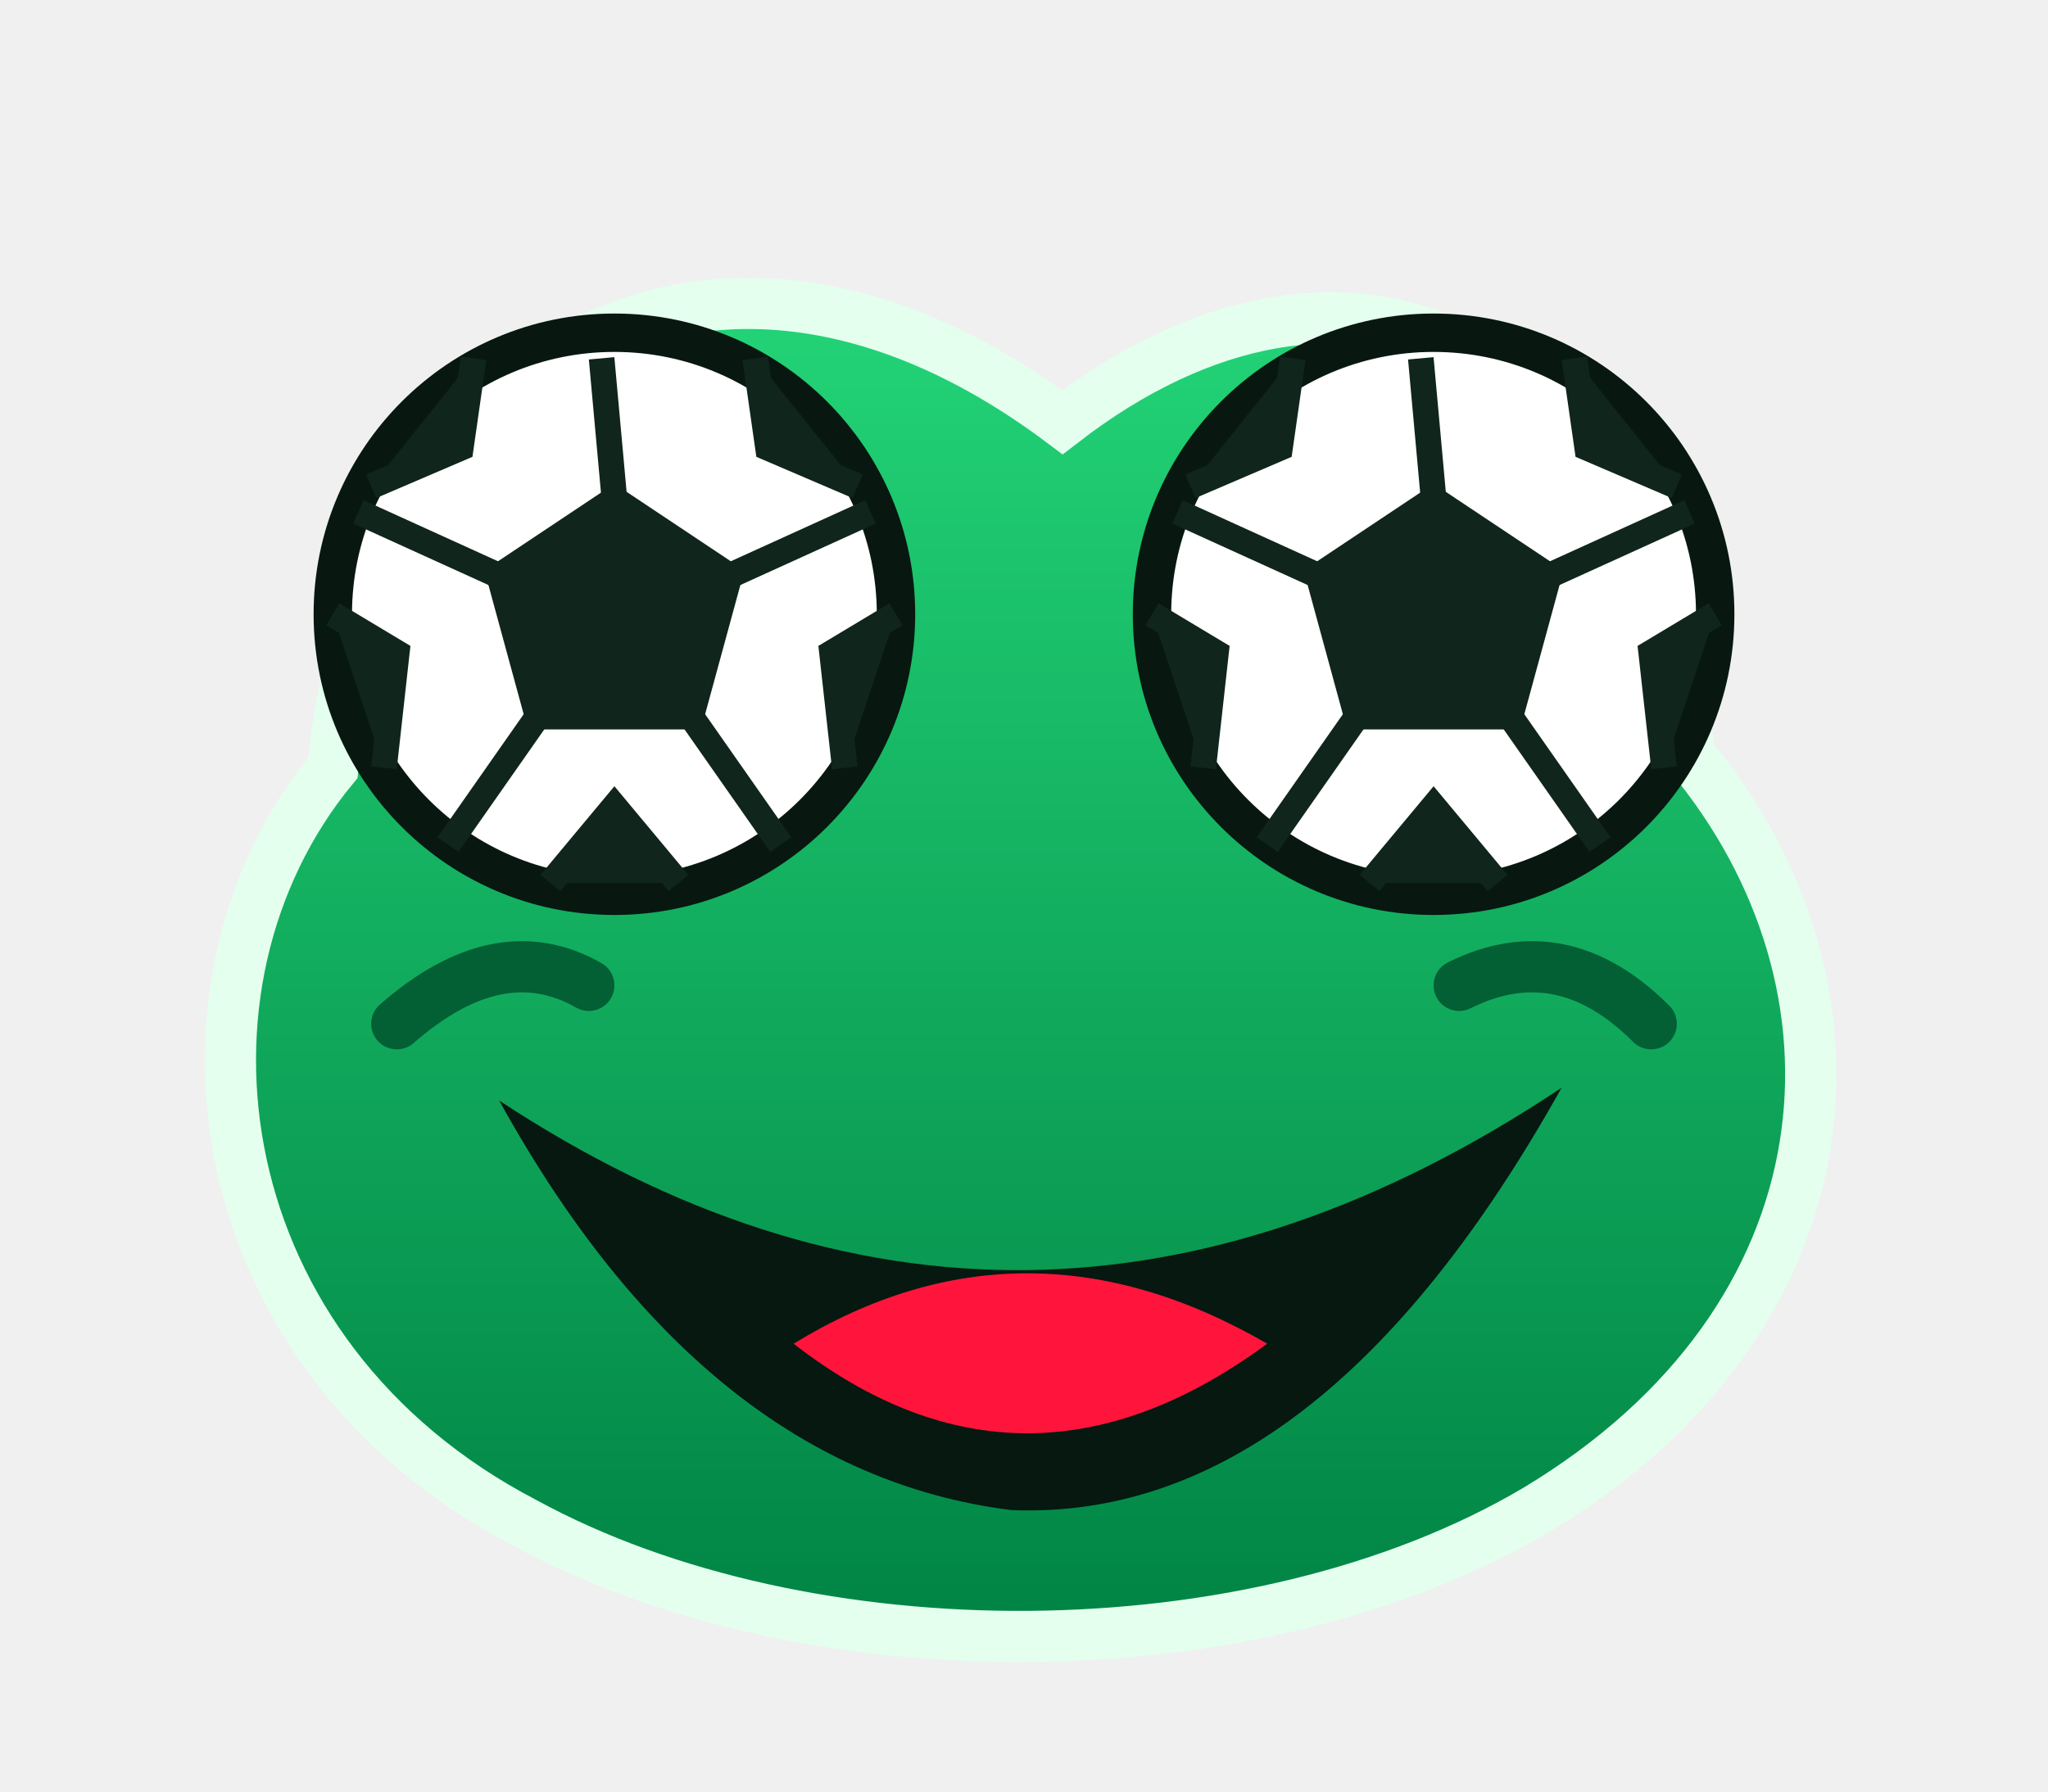
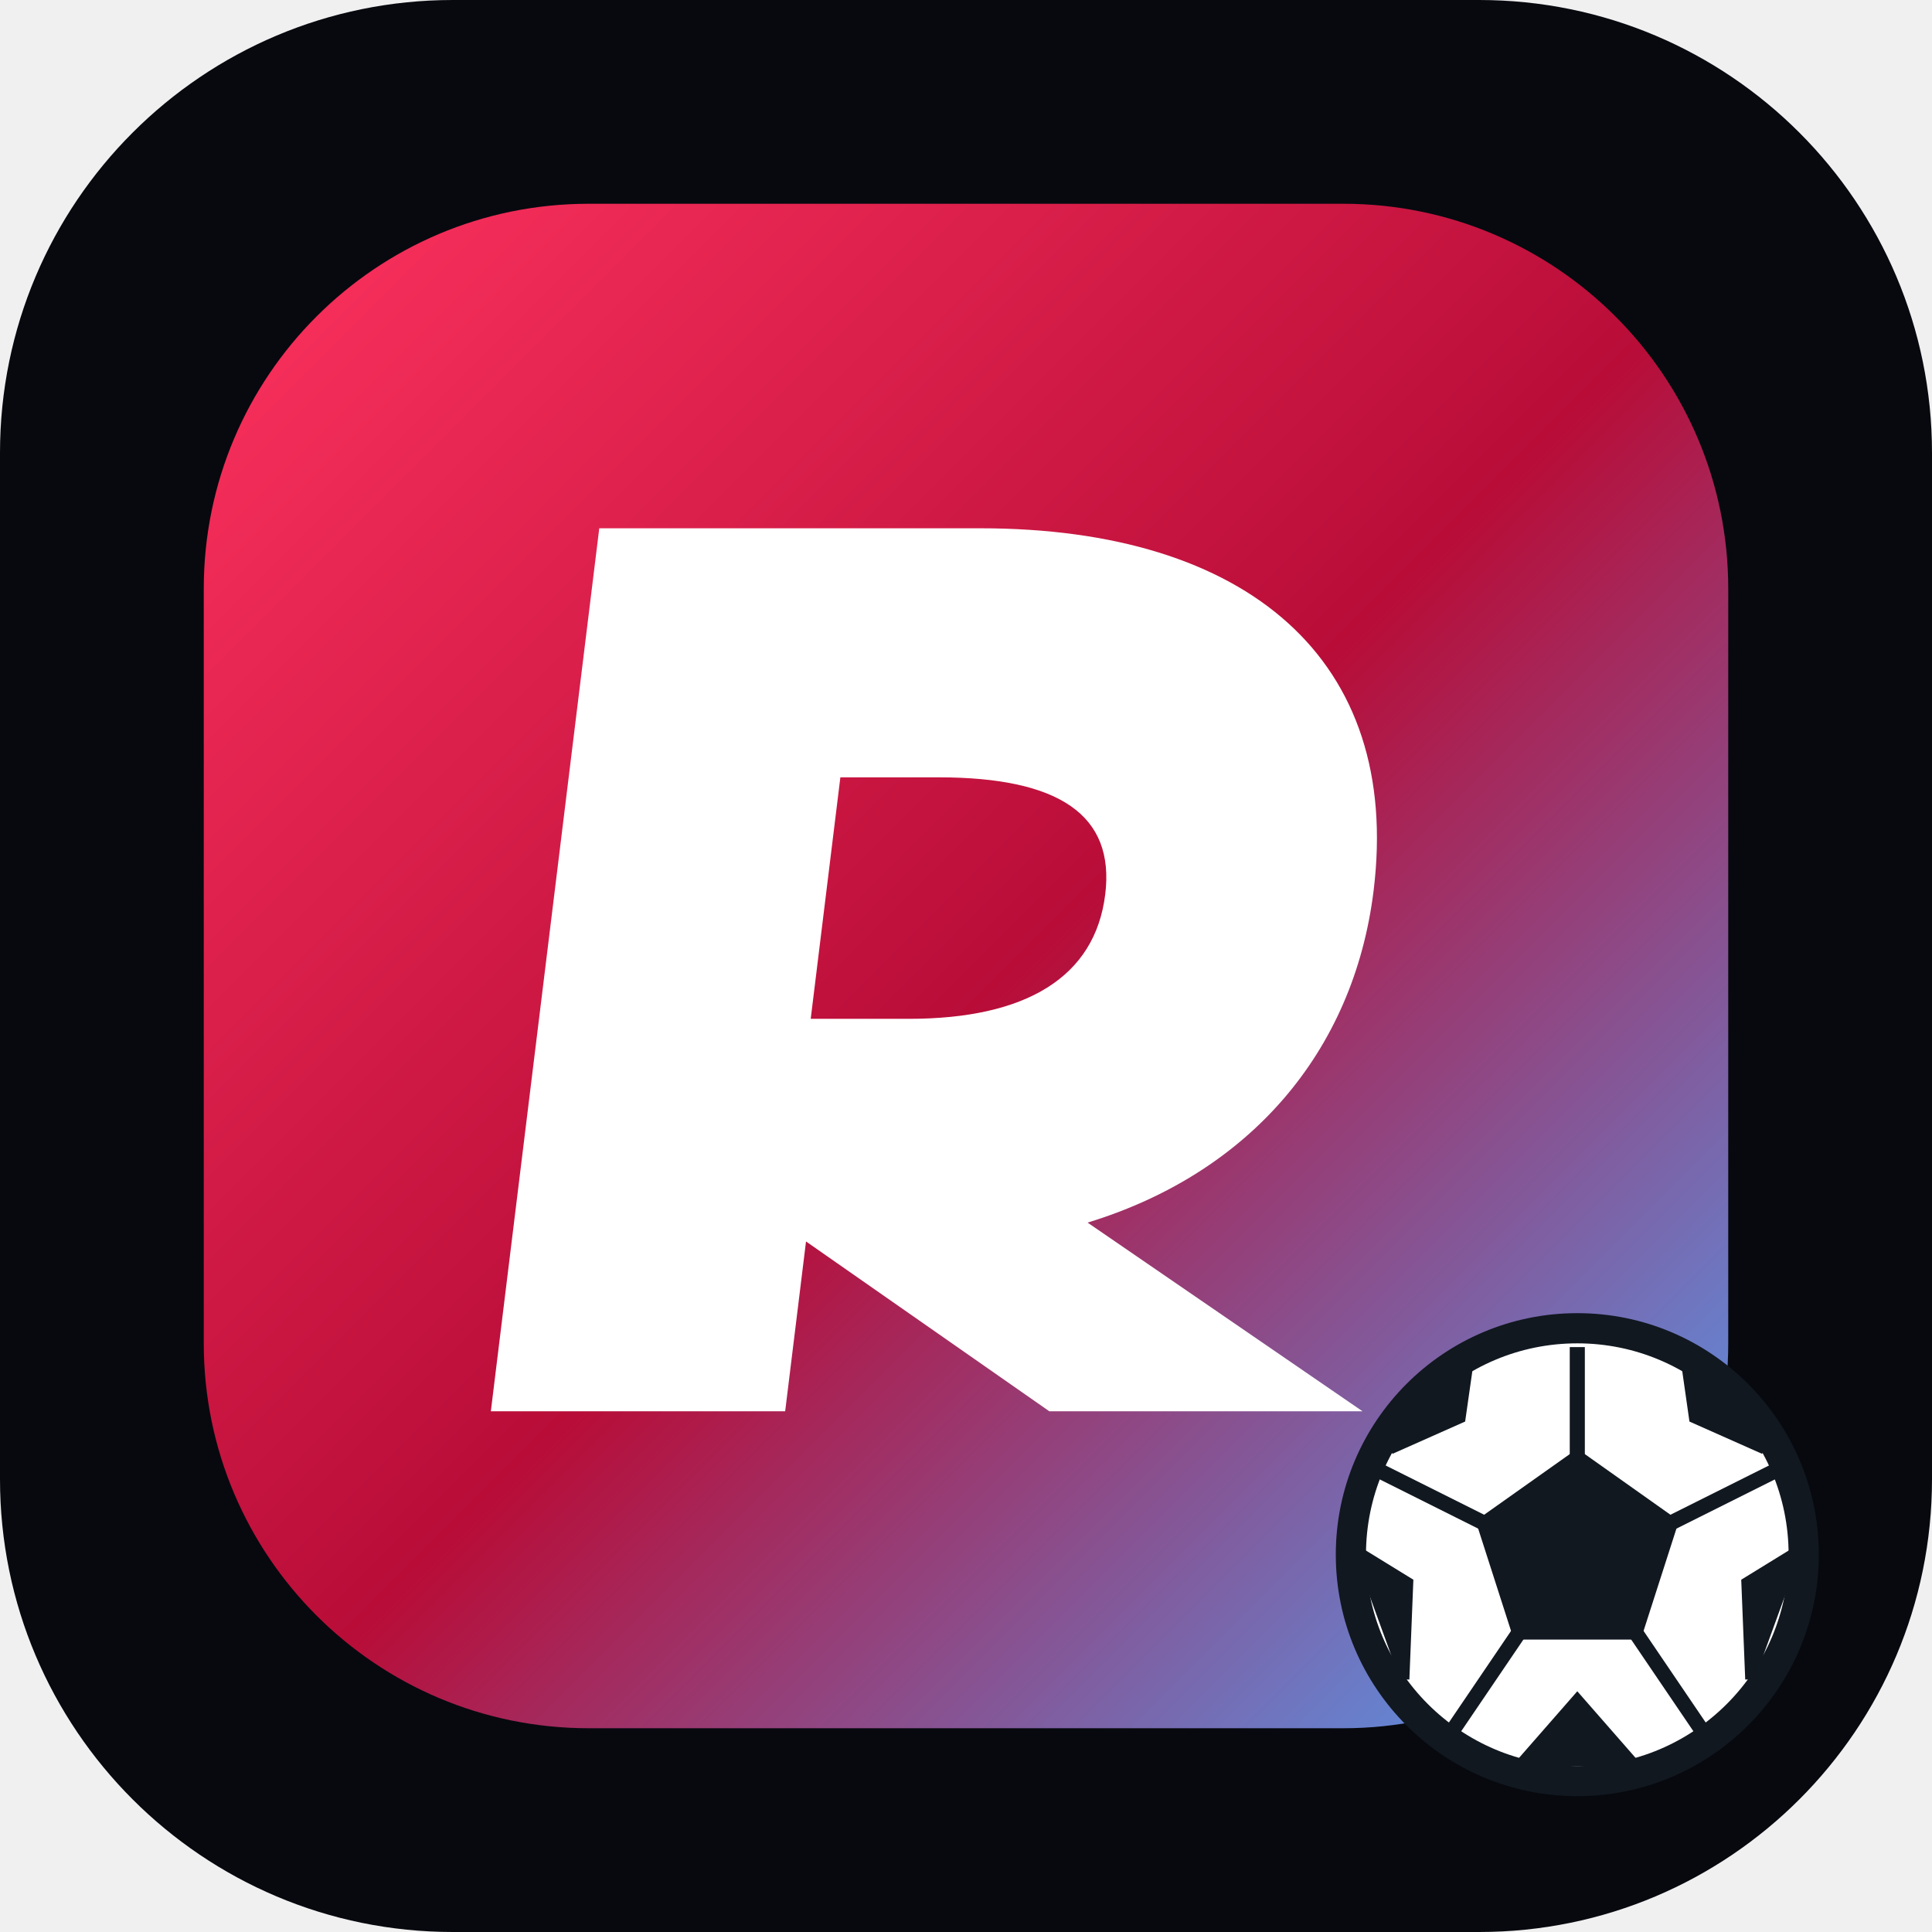
- <svg xmlns="http://www.w3.org/2000/svg" viewBox="0 0 160 140">
+ <svg xmlns="http://www.w3.org/2000/svg" viewBox="0 0 512 512">
  <defs>
-     <linearGradient id="frog" x2="0" y2="1">
-       <stop stop-color="#23d477" />
-       <stop offset="1" stop-color="#008344" />
+     <linearGradient id="g" x1="0" y1="0" x2="1" y2="1">
+       <stop stop-color="#ff335f" />
+       <stop offset=".52" stop-color="#b80d38" />
+       <stop offset="1" stop-color="#4ca7ff" />
    </linearGradient>
-     <g id="ball">
-       <circle r="22" fill="#fff" stroke="#081810" stroke-width="3" />
-       <path d="M0-9 9-3 6 8H-6L-9-3Z M-19-10-12-13-11-20 M19-10 12-13 11-20 M-18 12-17 3-22 0 M18 12 17 3 22 0 M-5 21 0 15 5 21" fill="#10251b" stroke="#10251b" stroke-width="2" />
-       <path d="m0-9-1-11M9-3l11-5M6 8l7 10M-6 8l-7 10M-9-3l-11-5" fill="none" stroke="#10251b" stroke-width="2" />
-     </g>
  </defs>
-   <path d="M26 60C12 77 16 106 41 119c22 12 57 12 79-1 25-15 27-41 12-59C128 26 105 16 83 33 55 12 29 29 26 60Z" fill="url(#frog)" stroke="#e4ffee" stroke-width="4" />
-   <use href="#ball" x="48" y="48" />
-   <use href="#ball" x="112" y="48" />
-   <path d="M39 86Q80 113 122 85 103 119 79 118 55 115 39 86Z" fill="#061810" />
-   <path d="M62 105Q80 94 99 105 80 119 62 105Z" fill="#ff153b" />
-   <path d="M31 80q8-7 15-3m68 0q8-4 15 3" fill="none" stroke="#035f34" stroke-width="4" stroke-linecap="round" />
+   <rect width="512" height="512" rx="120" fill="#07090f" />
+   <rect x="54" y="54" width="404" height="404" rx="102" fill="url(#g)" />
+   <path d="M176 374V140h101c71 0 116 35 116 96 0 43-24 75-65 88l79 50h-83l-70-45v45zm72-104h26c31 0 48-11 48-33 0-21-16-31-48-31h-26z" fill="#fff" transform="skewX(-7)" transform-origin="256 256" />
+   <g transform="translate(418 412)">
+     <circle r="60" fill="#fff" stroke="#111820" stroke-width="8" />
+     <path d="M0-25 24-8 15 20H-15L-24-8Z M-50-29-32-37-30-51 M50-29 32-37 30-51 M-47 33-46 8-59 0 M47 33 46 8 59 0 M-14 56 0 40 14 56" fill="#111820" stroke="#111820" stroke-width="5" />
+     <path d="M0-25V-55M24-8 54-23M15 20 34 48M-15 20-34 48M-24-8-54-23" stroke="#111820" stroke-width="4" />
+   </g>
</svg>
